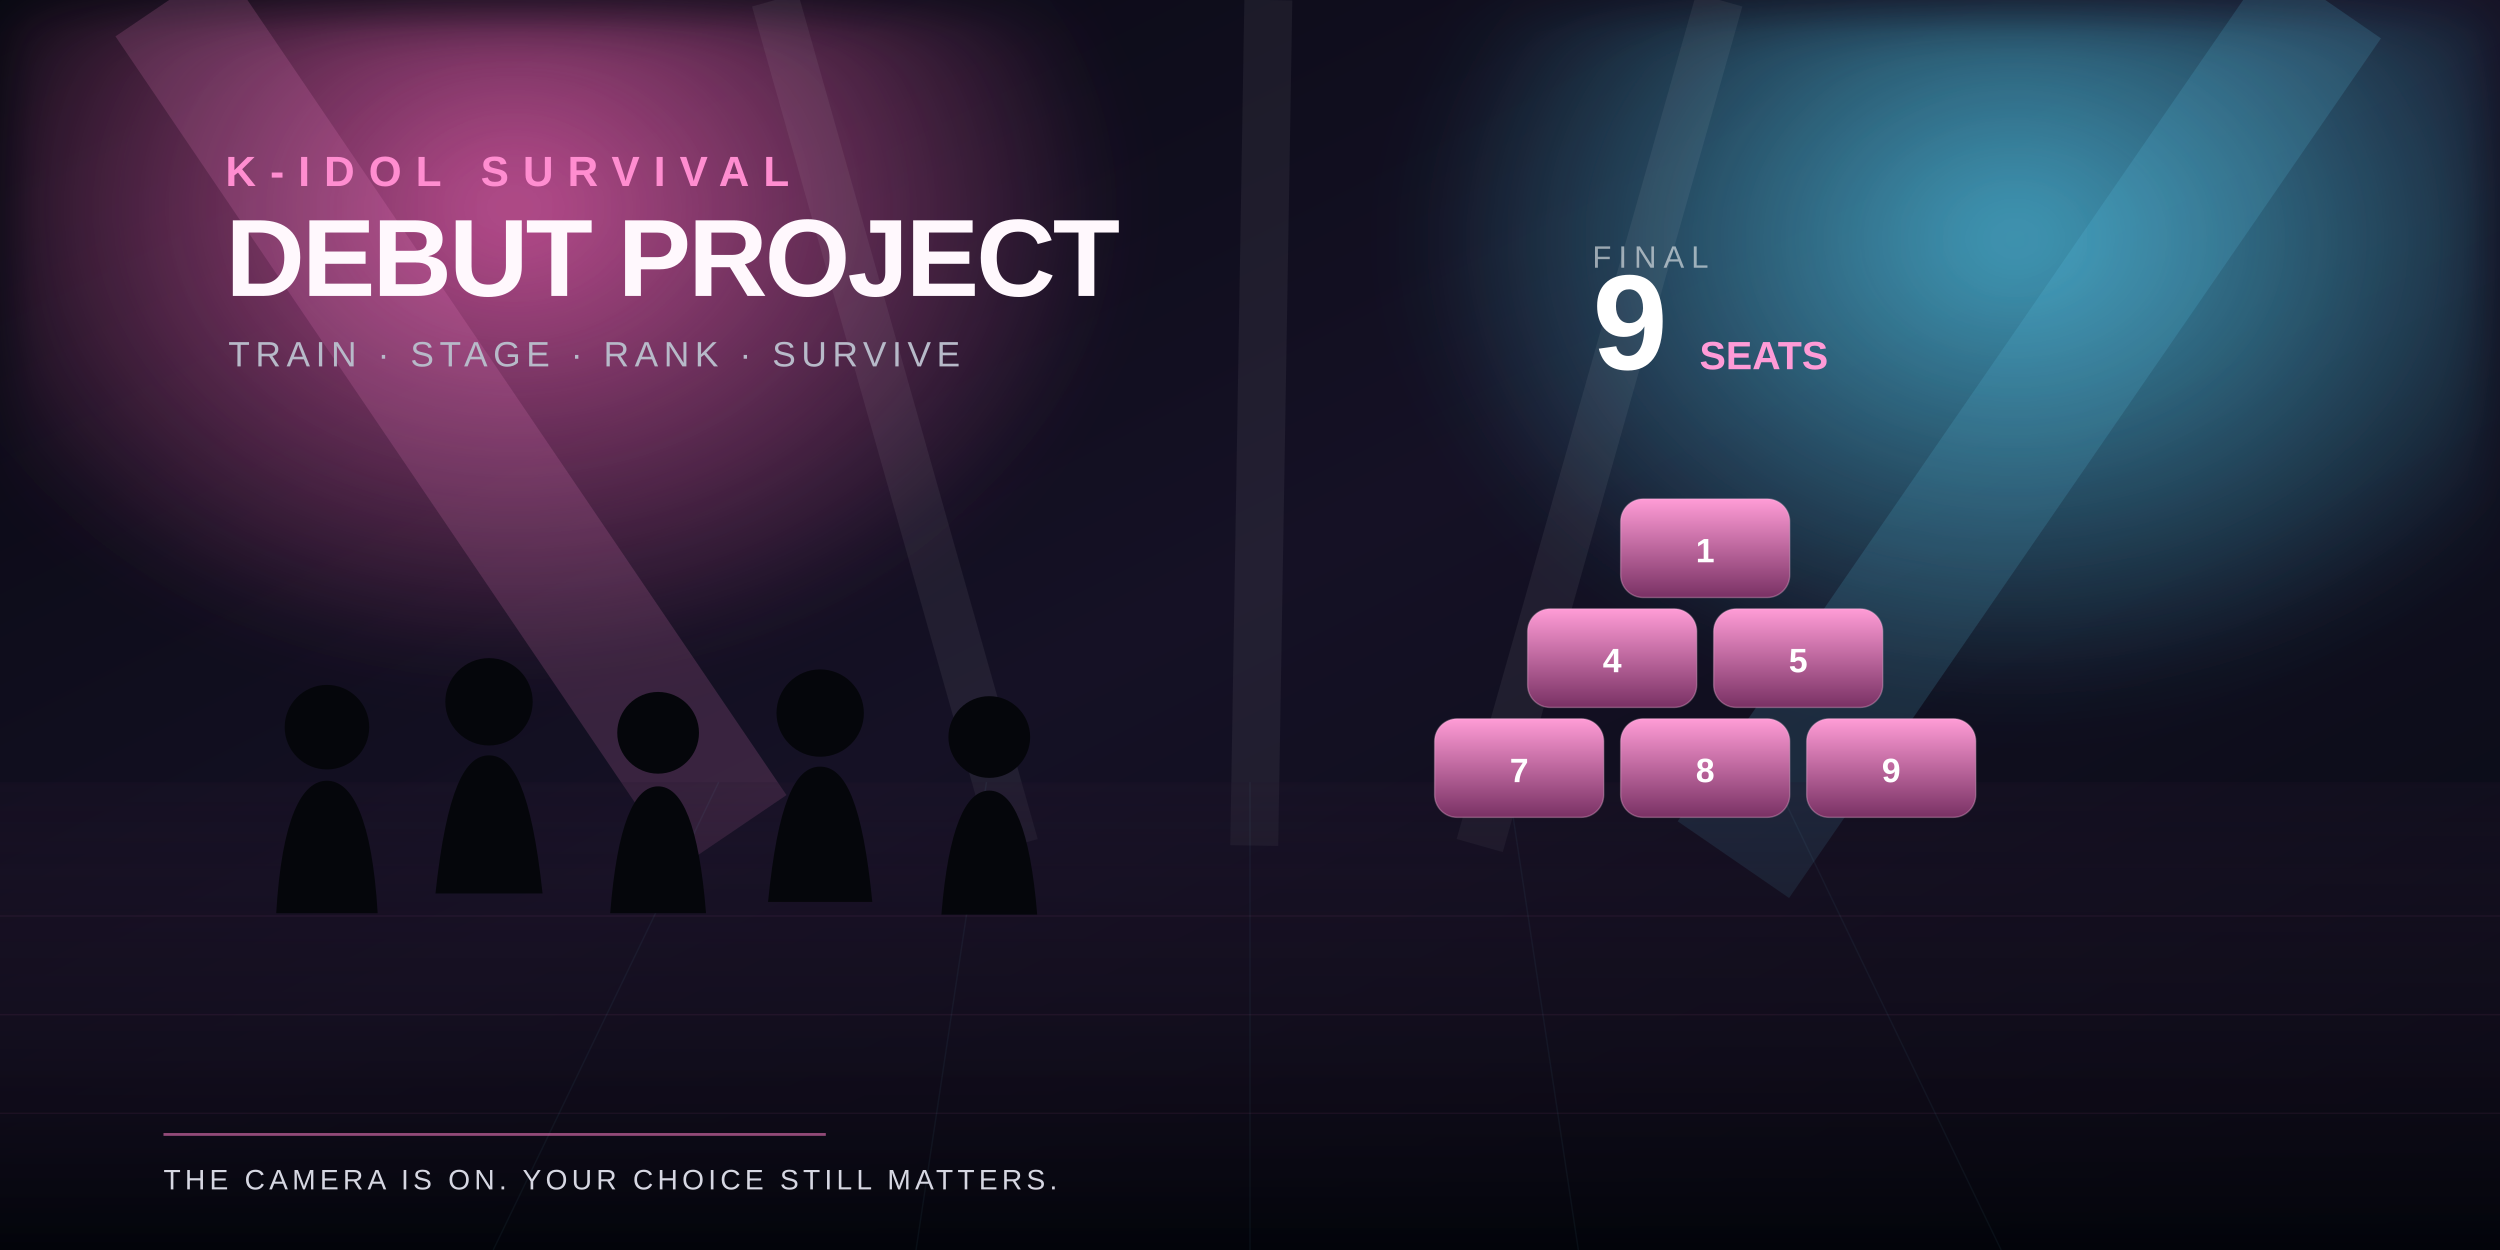
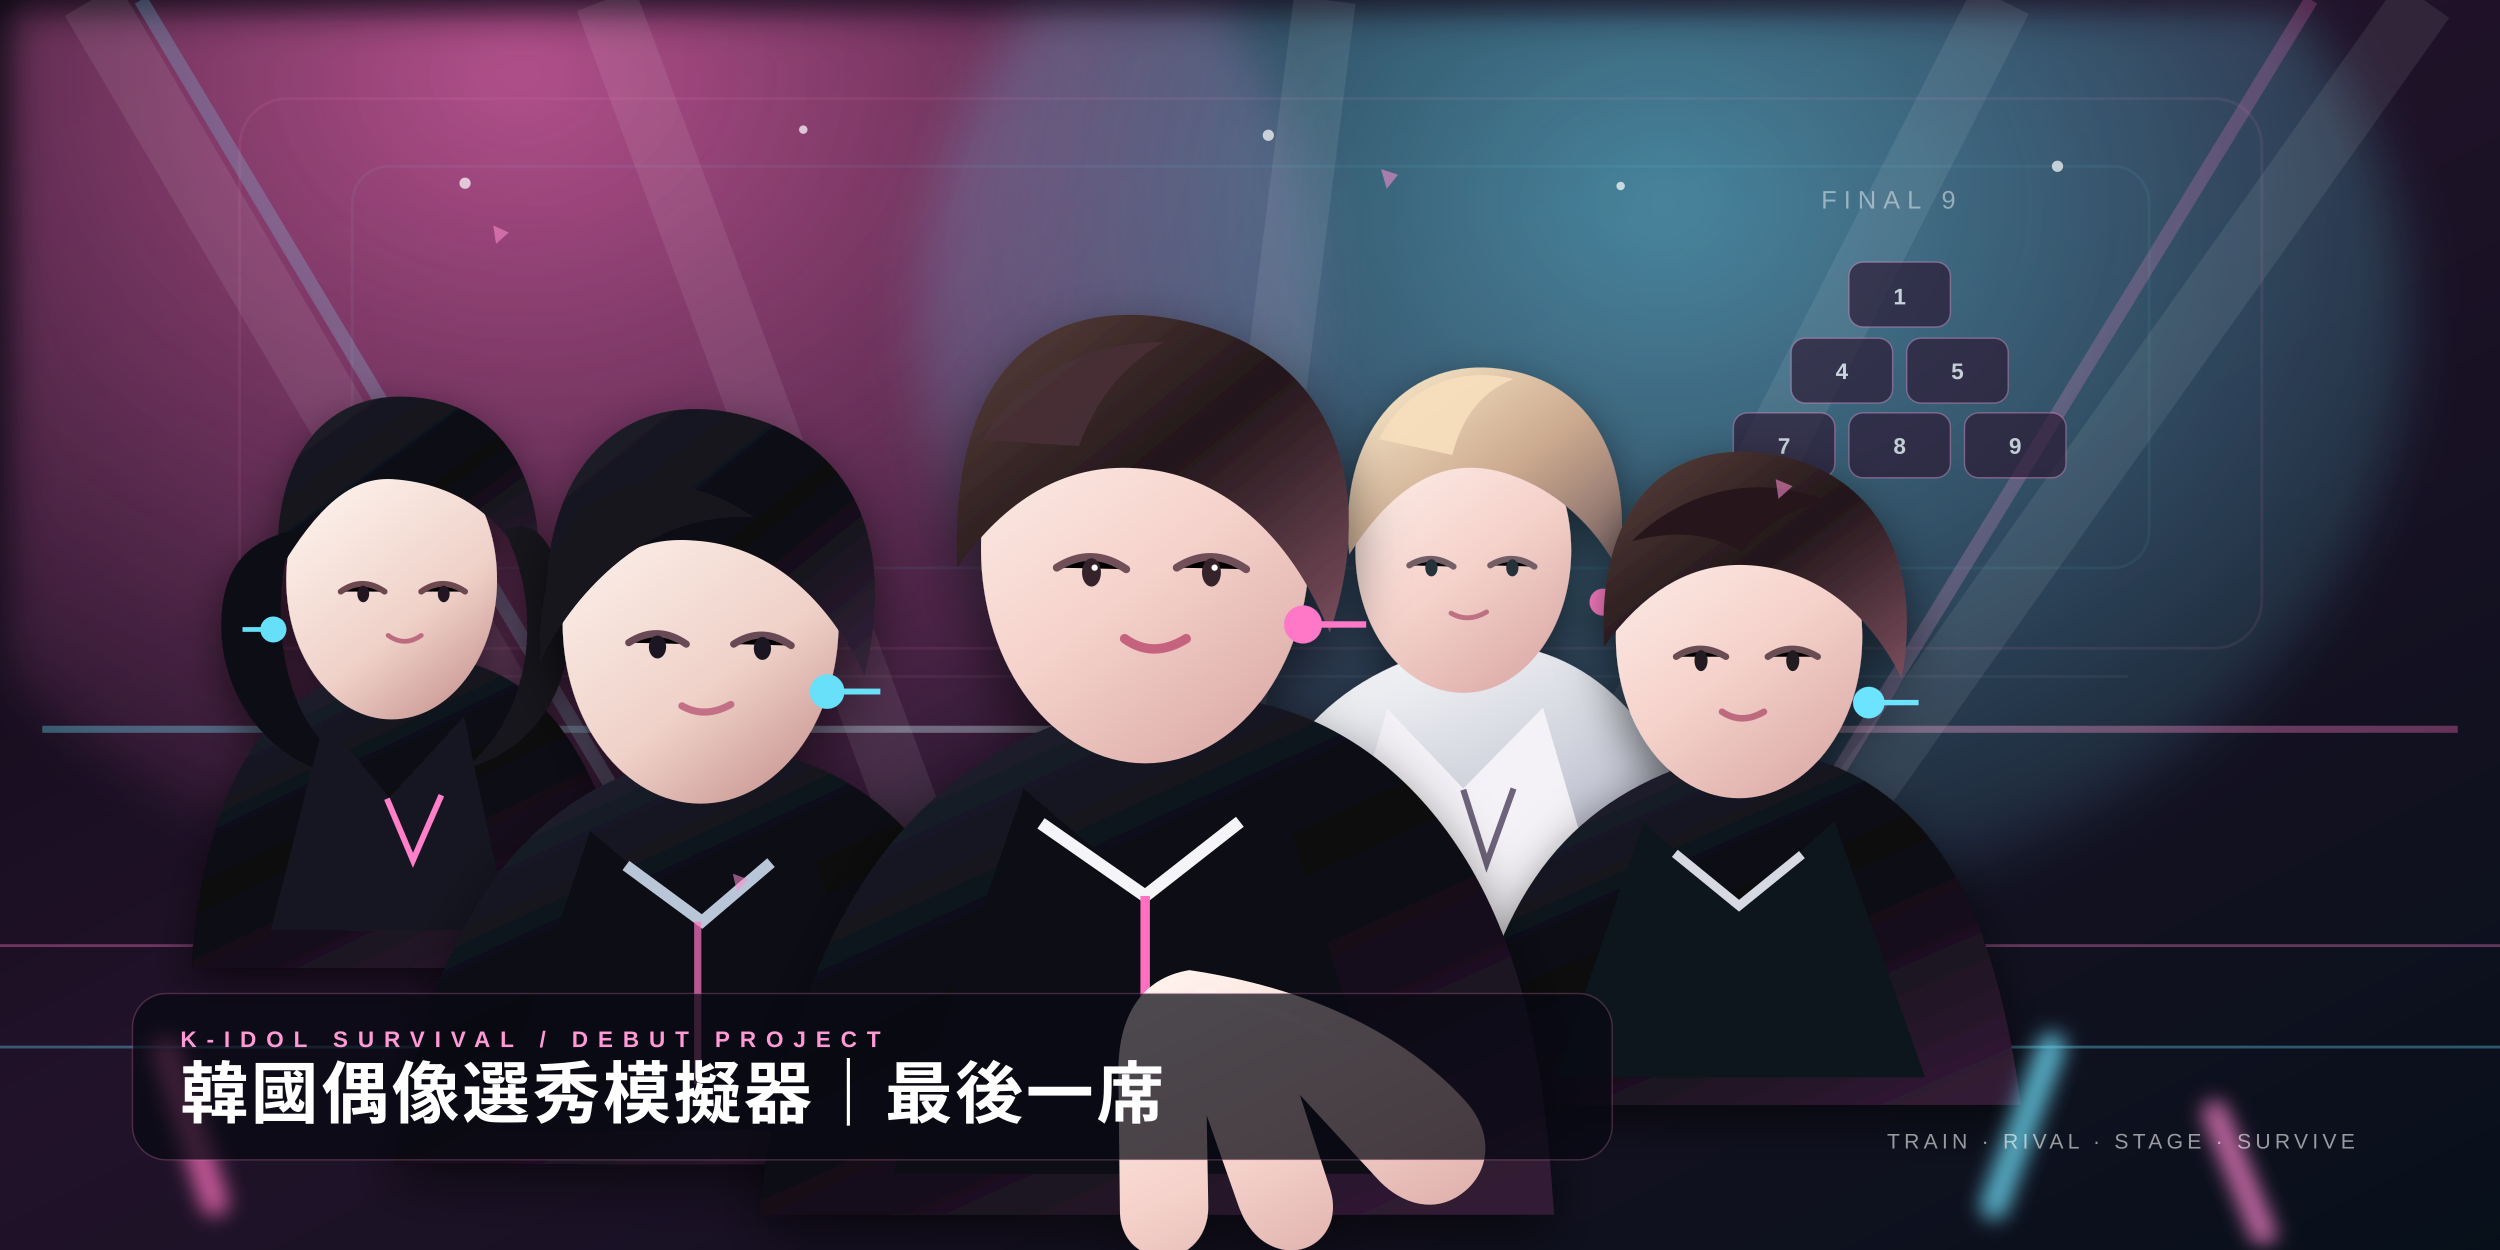
<svg xmlns="http://www.w3.org/2000/svg" width="1774" height="887" viewBox="0 0 1774 887" role="img" aria-labelledby="title desc">
  <defs>
    <linearGradient id="bg" x1="0" y1="0" x2="1" y2="1">
-       <stop stop-color="#070811" />
-       <stop offset=".48" stop-color="#151125" />
-       <stop offset="1" stop-color="#070a13" />
-     </linearGradient>
-     <linearGradient id="floor" x1=".5" y1="0" x2=".5" y2="1">
-       <stop stop-color="#25162e" stop-opacity=".2" />
-       <stop offset="1" stop-color="#02040a" />
-     </linearGradient>
-     <radialGradient id="pink">
-       <stop stop-color="#ff66bd" stop-opacity=".72" />
-       <stop offset="1" stop-color="#ff66bd" stop-opacity="0" />
+       <stop stop-color="#090812" />
+       <stop offset=".46" stop-color="#211229" />
+       <stop offset="1" stop-color="#07101a" />
+     </linearGradient>
+     <radialGradient id="pink" cx=".45" cy=".3" r=".75">
+       <stop stop-color="#ff6fc2" stop-opacity=".68" />
+       <stop offset="1" stop-color="#ff6fc2" stop-opacity="0" />
    </radialGradient>
-     <radialGradient id="cyan">
-       <stop stop-color="#54ddff" stop-opacity=".68" />
-       <stop offset="1" stop-color="#54ddff" stop-opacity="0" />
+     <radialGradient id="cyan" cx=".5" cy=".4" r=".72">
+       <stop stop-color="#69e4ff" stop-opacity=".55" />
+       <stop offset="1" stop-color="#69e4ff" stop-opacity="0" />
    </radialGradient>
-     <linearGradient id="seat" x1="0" y1="0" x2="0" y2="1">
-       <stop stop-color="#ff9cd6" />
-       <stop offset="1" stop-color="#793164" />
-     </linearGradient>
-     <filter id="blur">
-       <feGaussianBlur stdDeviation="24" />
+     <linearGradient id="skin" x1=".2" y1="0" x2=".8" y2="1">
+       <stop stop-color="#fff1ec" />
+       <stop offset=".55" stop-color="#f5d2cb" />
+       <stop offset="1" stop-color="#dbaaa7" />
+     </linearGradient>
+     <linearGradient id="skin2" x1=".2" y1="0" x2=".8" y2="1">
+       <stop stop-color="#fff7f2" />
+       <stop offset=".65" stop-color="#efd1c8" />
+       <stop offset="1" stop-color="#c99692" />
+     </linearGradient>
+     <linearGradient id="blackHair" x1="0" y1="0" x2="1" y2="1">
+       <stop stop-color="#232230" />
+       <stop offset=".55" stop-color="#090a10" />
+       <stop offset="1" stop-color="#35243b" />
+     </linearGradient>
+     <linearGradient id="brownHair" x1="0" y1="0" x2="1" y2="1">
+       <stop stop-color="#5e433d" />
+       <stop offset=".5" stop-color="#21161a" />
+       <stop offset="1" stop-color="#7b4d5c" />
+     </linearGradient>
+     <linearGradient id="blondHair" x1="0" y1="0" x2="1" y2="1">
+       <stop stop-color="#fff0d1" />
+       <stop offset=".55" stop-color="#cba98e" />
+       <stop offset="1" stop-color="#765f62" />
+     </linearGradient>
+     <linearGradient id="outfitDark" x1=".15" y1="0" x2=".85" y2="1">
+       <stop stop-color="#252738" />
+       <stop offset=".45" stop-color="#07090f" />
+       <stop offset="1" stop-color="#321b34" />
+     </linearGradient>
+     <linearGradient id="outfitWhite" x1=".15" y1="0" x2=".85" y2="1">
+       <stop stop-color="#fff" />
+       <stop offset=".55" stop-color="#c8cbd7" />
+       <stop offset="1" stop-color="#7e7891" />
+     </linearGradient>
+     <linearGradient id="accent" x1="0" y1="0" x2="1" y2="0">
+       <stop stop-color="#69e6ff" />
+       <stop offset=".5" stop-color="#fff" />
+       <stop offset="1" stop-color="#ff72c5" />
+     </linearGradient>
+     <filter id="glow">
+       <feGaussianBlur stdDeviation="18" />
+     </filter>
+     <filter id="soft">
+       <feGaussianBlur stdDeviation="7" />
+     </filter>
+     <filter id="shadow">
+       <feDropShadow dx="0" dy="14" stdDeviation="18" flood-color="#000" flood-opacity=".55" />
    </filter>
  </defs>
  <rect width="1774" height="887" fill="url(#bg)" />
-   <ellipse cx="365" cy="148" rx="430" ry="330" fill="url(#pink)" filter="url(#blur)" />
-   <ellipse cx="1430" cy="170" rx="430" ry="330" fill="url(#cyan)" filter="url(#blur)" />
-   <path d="M120 0L520 590" stroke="#ff8bd1" stroke-opacity=".16" stroke-width="92" />
-   <path d="M1650 0L1230 610" stroke="#69dcff" stroke-opacity=".14" stroke-width="96" />
-   <path d="M550 0L720 600M900 0L890 600M1220 0L1050 600" stroke="#fff" stroke-opacity=".06" stroke-width="34" />
-   <rect x="0" y="555" width="1774" height="332" fill="url(#floor)" />
-   <g opacity=".75">
-     <path d="M0 650H1774M0 720H1774M0 790H1774" stroke="#ff83cc" stroke-opacity=".08" />
-     <path d="M510 555L350 887M700 555L650 887M887 555V887M1070 555L1120 887M1260 555L1420 887" stroke="#74dfff" stroke-opacity=".07" />
-   </g>
-   <g transform="translate(160 132)">
-     <text x="0" y="0" fill="#ff8dd0" font-family="Arial, sans-serif" font-size="30" font-weight="700" letter-spacing="10">K-IDOL SURVIVAL</text>
-     <text x="0" y="78" fill="#fff8fd" font-family="Arial, sans-serif" font-size="78" font-weight="800" letter-spacing="-2">DEBUT PROJECT</text>
-     <text x="2" y="128" fill="#b7bac9" font-family="Arial, sans-serif" font-size="25" letter-spacing="4">TRAIN · STAGE · RANK · SURVIVE</text>
-   </g>
-   <g transform="translate(1130 190)">
-     <text x="0" y="0" fill="#ffffff" fill-opacity=".55" font-family="Arial, sans-serif" font-size="22" letter-spacing="5">FINAL</text>
-     <text x="0" y="72" fill="#ffffff" font-family="Arial, sans-serif" font-size="96" font-weight="900">9</text>
-     <text x="76" y="72" fill="#ff9bd7" font-family="Arial, sans-serif" font-size="28" font-weight="700">SEATS</text>
-   </g>
-   <g transform="translate(1018 390)">
-     <g fill="url(#seat)" stroke="#ffc4e5" stroke-opacity=".32">
-       <rect x="0" y="120" width="120" height="70" rx="16" />
-       <rect x="132" y="120" width="120" height="70" rx="16" />
-       <rect x="264" y="120" width="120" height="70" rx="16" />
-       <rect x="66" y="42" width="120" height="70" rx="16" />
-       <rect x="198" y="42" width="120" height="70" rx="16" />
-       <rect x="132" y="-36" width="120" height="70" rx="16" />
+   <ellipse cx="420" cy="220" rx="520" ry="420" fill="url(#pink)" filter="url(#glow)" />
+   <ellipse cx="1180" cy="230" rx="530" ry="420" fill="url(#cyan)" filter="url(#glow)" />
+   <path d="M65 0L430 620M430 0L650 590M940 0L865 590M1420 0L1110 610M1720 0L1280 620" stroke="#fff" stroke-opacity=".08" stroke-width="44" />
+   <path d="M100 0L465 610M1640 0L1260 620" stroke="url(#accent)" stroke-opacity=".22" stroke-width="10" />
+   <g opacity=".55">
+     <rect x="170" y="70" width="1435" height="390" rx="34" fill="none" stroke="#ff8bce" stroke-opacity=".16" stroke-width="2" />
+     <rect x="250" y="118" width="1275" height="285" rx="26" fill="none" stroke="#73e7ff" stroke-opacity=".12" stroke-width="2" />
+     <path d="M230 480H1510" stroke="#fff" stroke-opacity=".08" stroke-width="2" />
+   </g>
+   <g transform="translate(1230 168)" opacity=".7">
+     <text x="110" y="-20" fill="#fff" fill-opacity=".65" font-family="Arial,sans-serif" font-size="18" text-anchor="middle" letter-spacing="5">FINAL 9</text>
+     <g fill="#2c1a35" stroke="#ff9ad7" stroke-opacity=".52">
+       <rect x="0" y="125" width="72" height="46" rx="10" />
+       <rect x="82" y="125" width="72" height="46" rx="10" />
+       <rect x="164" y="125" width="72" height="46" rx="10" />
+       <rect x="41" y="72" width="72" height="46" rx="10" />
+       <rect x="123" y="72" width="72" height="46" rx="10" />
+       <rect x="82" y="18" width="72" height="46" rx="10" />
    </g>
-     <g fill="#fff" font-family="Arial, sans-serif" font-size="24" font-weight="800" text-anchor="middle">
-       <text x="60" y="165">7</text>
-       <text x="192" y="165">8</text>
-       <text x="324" y="165">9</text>
-       <text x="126" y="87">4</text>
-       <text x="258" y="87">5</text>
-       <text x="192" y="9">1</text>
+     <g fill="#fff" font-family="Arial,sans-serif" font-size="16" font-weight="700" text-anchor="middle">
+       <text x="36" y="154">7</text>
+       <text x="118" y="154">8</text>
+       <text x="200" y="154">9</text>
+       <text x="77" y="101">4</text>
+       <text x="159" y="101">5</text>
+       <text x="118" y="48">1</text>
    </g>
  </g>
-   <g transform="translate(190 456)" fill="#05060b">
-     <g transform="translate(0 18)">
-       <circle cx="42" cy="42" r="30" />
-       <path d="M6 174c4-67 18-94 36-94s32 27 36 94z" />
-     </g>
-     <g transform="translate(115 0)">
-       <circle cx="42" cy="42" r="31" />
-       <path d="M4 178c8-74 21-98 38-98s30 24 38 98z" />
-     </g>
-     <g transform="translate(235 22)">
-       <circle cx="42" cy="42" r="29" />
-       <path d="M8 170c5-63 17-90 34-90s29 27 34 90z" />
-     </g>
-     <g transform="translate(350 8)">
-       <circle cx="42" cy="42" r="31" />
-       <path d="M5 176c7-70 19-96 37-96s30 26 37 96z" />
-     </g>
-     <g transform="translate(470 25)">
-       <circle cx="42" cy="42" r="29" />
-       <path d="M8 168c5-61 17-88 34-88s29 27 34 88z" />
-     </g>
-   </g>
-   <rect x="116" y="804" width="470" height="2" fill="#ff7dc8" opacity=".55" />
-   <text x="116" y="844" fill="#d6d7e2" font-family="Arial, sans-serif" font-size="20" letter-spacing="3">THE CAMERA IS ON. YOUR CHOICE STILL MATTERS.</text>
+   <g opacity=".35">
+     <rect x="30" y="515" width="1714" height="5" fill="url(#accent)" />
+     <rect x="0" y="670" width="1774" height="2" fill="#ff80ca" />
+     <rect x="0" y="742" width="1774" height="2" fill="#68e2ff" />
+   </g>
+   <g transform="translate(120 235) scale(.84)" filter="url(#shadow)">
+     <path d="M20 520C35 380 78 314 160 286c86-28 156 2 199 98 22 49 31 96 40 154H20z" fill="url(#outfitDark)" />
+     <ellipse cx="188" cy="210" rx="89" ry="118" fill="url(#skin2)" />
+     <path d="M92 204C86 95 141 45 217 57c63 10 102 65 95 159-28-58-67-87-123-91-35-2-63 22-97 79z" fill="url(#blackHair)" />
+     <path d="M103 169c-24 95 2 190 73 204-67 14-131-47-132-123 0-46 18-72 59-81z" fill="#0b0b12" />
+     <path d="M283 168c35 68 23 157-34 202 74-18 104-96 82-164-12-37-26-46-48-38z" fill="#16121d" />
+     <path d="M145 220q18-13 37 0" stroke="#6d4850" stroke-width="5" stroke-linecap="round" />
+     <path d="M213 220q18-13 37 0" stroke="#6d4850" stroke-width="5" stroke-linecap="round" />
+     <ellipse cx="164" cy="222" rx="5" ry="7" fill="#241923" />
+     <ellipse cx="232" cy="222" rx="5" ry="7" fill="#241923" />
+     <path d="M185 257q14 10 28 0" stroke="#bc6c7e" stroke-width="4" fill="none" stroke-linecap="round" />
+     <path d="M131 329l55 65 63-68 38 180H86z" fill="#171722" />
+     <path d="M184 395l22 52 24-55" fill="none" stroke="#ff80c9" stroke-width="5" />
+     <circle cx="88" cy="252" r="11" fill="#66dff8" />
+     <path d="M82 252h-20" stroke="#66dff8" stroke-width="4" />
+   </g>
+   <g transform="translate(860 215) scale(.87)" filter="url(#shadow)">
+     <path d="M5 548C22 392 78 318 172 287c89-29 170 17 209 112 18 43 27 92 35 149H5z" fill="url(#outfitWhite)" />
+     <ellipse cx="205" cy="202" rx="88" ry="116" fill="url(#skin)" />
+     <path d="M112 205c-10-98 45-158 117-152 78 7 116 71 103 166-20-38-51-66-89-79-47-16-90 1-131 65z" fill="url(#blondHair)" />
+     <path d="M136 111c22-42 64-60 110-49-26 10-42 31-50 62z" fill="#f7dfbd" opacity=".9" />
+     <path d="M161 214q18-11 36 1" stroke="#755f66" stroke-width="5" stroke-linecap="round" />
+     <path d="M227 214q18-11 36 1" stroke="#755f66" stroke-width="5" stroke-linecap="round" />
+     <ellipse cx="179" cy="216" rx="5" ry="7" fill="#27313a" />
+     <ellipse cx="245" cy="216" rx="5" ry="7" fill="#27313a" />
+     <path d="M195 253q14 8 29-1" stroke="#bd7182" stroke-width="4" fill="none" stroke-linecap="round" />
+     <path d="M143 331l62 65 65-66 56 191H88z" fill="#f4f2f6" />
+     <path d="M205 397l19 60 22-61" stroke="#6d637a" stroke-width="5" fill="none" />
+     <circle cx="319" cy="244" r="11" fill="#ff7ec6" />
+     <path d="M329 244h25" stroke="#ff7ec6" stroke-width="4" />
+   </g>
+   <g transform="translate(285 250) scale(1.02)" filter="url(#shadow)">
+     <path d="M-5 565C20 387 91 305 194 282c100-22 183 45 215 161 12 43 18 82 21 122H-5z" fill="url(#outfitDark)" />
+     <ellipse cx="208" cy="188" rx="96" ry="126" fill="url(#skin2)" />
+     <path d="M101 198C92 75 158 25 234 43c80 18 111 88 88 182-28-59-70-91-118-94-45-4-76 20-103 67z" fill="url(#blackHair)" />
+     <path d="M124 111c-19 26-30 62-28 105 12-25 29-48 51-67 29-25 62-36 99-34-42-29-91-31-122-4z" fill="#14121b" />
+     <path d="M158 202q20-13 40 1" stroke="#684a54" stroke-width="5" stroke-linecap="round" />
+     <path d="M231 203q20-13 40 1" stroke="#684a54" stroke-width="5" stroke-linecap="round" />
+     <ellipse cx="178" cy="205" rx="6" ry="8" fill="#1e1921" />
+     <ellipse cx="251" cy="206" rx="6" ry="8" fill="#1e1921" />
+     <path d="M195 246q16 9 34-1" stroke="#c36f86" stroke-width="5" fill="none" stroke-linecap="round" />
+     <path d="M131 333l75 63 74-65 70 210H63z" fill="#0c0e15" />
+     <path d="M156 357l53 39 48-41" stroke="#b9c6d8" stroke-width="8" fill="none" />
+     <path d="M206 396v113" stroke="#ff77c5" stroke-opacity=".7" stroke-width="5" />
+     <circle cx="296" cy="236" r="12" fill="#67e0fa" />
+     <path d="M306 236h27" stroke="#67e0fa" stroke-width="4" />
+   </g>
+   <g transform="translate(1035 280) scale(.93)" filter="url(#shadow)">
+     <path d="M0 542C22 392 75 318 173 283c95-34 184 19 223 120 18 47 27 94 33 139H0z" fill="url(#outfitDark)" />
+     <ellipse cx="214" cy="185" rx="94" ry="123" fill="url(#skin)" />
+     <path d="M111 192C105 88 156 34 235 45c78 11 121 75 103 171-28-56-74-87-126-86-38 1-71 21-101 62z" fill="url(#brownHair)" />
+     <path d="M132 112c40-40 99-53 150-30-25 3-47 16-66 38-23-14-50-17-84-8z" fill="#26171c" />
+     <path d="M166 200q18-12 38 0" stroke="#6b4d53" stroke-width="5" stroke-linecap="round" />
+     <path d="M236 200q18-12 38 0" stroke="#6b4d53" stroke-width="5" stroke-linecap="round" />
+     <ellipse cx="185" cy="203" rx="5" ry="8" fill="#211b20" />
+     <ellipse cx="255" cy="203" rx="5" ry="8" fill="#211b20" />
+     <path d="M201 242q15 10 32 0" stroke="#bd6b7e" stroke-width="5" fill="none" stroke-linecap="round" />
+     <path d="M141 326l73 64 73-65 69 196H74z" fill="#11121a" />
+     <path d="M165 350l49 40 48-39" stroke="#d6d9e2" stroke-width="7" fill="none" />
+     <circle cx="313" cy="235" r="12" fill="#6ce3ff" />
+     <path d="M323 235h28" stroke="#6ce3ff" stroke-width="4" />
+   </g>
+   <g transform="translate(555 190) scale(1.12)" filter="url(#shadow)">
+     <path d="M-15 600C8 410 80 316 198 281c116-35 216 28 260 145 20 52 27 111 31 174H-15z" fill="url(#outfitDark)" />
+     <ellipse cx="230" cy="178" rx="104" ry="136" fill="url(#skin)" />
+     <path d="M111 190C105 65 166 14 256 34c91 20 123 101 91 197-26-64-70-101-123-104-45-3-83 20-113 63z" fill="url(#brownHair)" />
+     <path d="M127 109c18-35 62-62 115-62-25 14-43 36-54 66z" fill="#473037" opacity=".88" />
+     <path d="M174 190q22-14 44 1" stroke="#704f58" stroke-width="5" stroke-linecap="round" />
+     <path d="M250 190q22-14 44 1" stroke="#704f58" stroke-width="5" stroke-linecap="round" />
+     <ellipse cx="196" cy="193" rx="6" ry="9" fill="#34242c" />
+     <ellipse cx="272" cy="193" rx="6" ry="9" fill="#34242c" />
+     <circle cx="198" cy="190" r="2" fill="#fff" />
+     <circle cx="274" cy="190" r="2" fill="#fff" />
+     <path d="M217 235q18 13 39 0" stroke="#c5647f" stroke-width="6" fill="none" stroke-linecap="round" />
+     <path d="M153 330l78 67 82-69 79 246H70z" fill="#0c0d14" />
+     <path d="M164 352l66 46 60-47" stroke="#f5f4f8" stroke-width="8" fill="none" />
+     <path d="M230 398v130" stroke="#ff6fc0" stroke-width="6" />
+     <circle cx="330" cy="226" r="12" fill="#ff77c7" />
+     <path d="M340 226h30" stroke="#ff77c7" stroke-width="4" />
+     <path d="M258 445c74 11 135 39 175 83 19 21 16 48-6 61-17 10-37 3-51-13l-48-52 19 59c8 24-9 43-30 39-14-3-23-14-28-28l-20-57 1 58c0 21-16 35-34 31-14-3-22-14-22-29l-1-88c0-34 14-59 45-64z" fill="url(#skin)" />
+     <path d="M263 458c43 8 82 24 117 50" stroke="#fff" stroke-opacity=".18" stroke-width="4" fill="none" />
+   </g>
+   <g filter="url(#soft)" opacity=".75">
+     <rect x="105" y="740" width="20" height="132" rx="10" fill="#ff70bf" transform="rotate(-18 105 740)" />
+     <rect x="1450" y="730" width="20" height="140" rx="10" fill="#6fe3ff" transform="rotate(20 1450 730)" />
+     <rect x="1560" y="785" width="18" height="110" rx="9" fill="#ff85d0" transform="rotate(-22 1560 785)" />
+   </g>
+   <g fill="#fff" opacity=".7">
+     <circle cx="330" cy="130" r="4" />
+     <circle cx="570" cy="92" r="3" />
+     <circle cx="900" cy="96" r="4" />
+     <circle cx="1150" cy="132" r="3" />
+     <circle cx="1460" cy="118" r="4" />
+   </g>
+   <g fill="#ff8fd2" opacity=".55">
+     <path d="M350 160l11 5-9 8z" />
+     <path d="M980 120l12 4-8 10z" />
+     <path d="M1260 340l12 5-10 9z" />
+     <path d="M520 620l11 4-8 9z" />
+   </g>
+   <g transform="translate(94 705)">
+     <rect x="0" y="0" width="1050" height="118" rx="24" fill="#080912" fill-opacity=".72" stroke="#ff8bce" stroke-opacity=".24" />
+     <text x="34" y="38" fill="#ff9ad6" font-family="Arial,sans-serif" font-size="16" font-weight="700" letter-spacing="7">K-IDOL SURVIVAL / DEBUT PROJECT</text>
+     <text x="34" y="88" fill="#fff" font-family="Arial,sans-serif" font-size="48" font-weight="800" letter-spacing="2">韓國偶像選秀模擬器｜最後一席</text>
+   </g>
+   <text x="1505" y="815" fill="#fff" fill-opacity=".58" font-family="Arial,sans-serif" font-size="15" text-anchor="middle" letter-spacing="3">TRAIN · RIVAL · STAGE · SURVIVE</text>
</svg>
